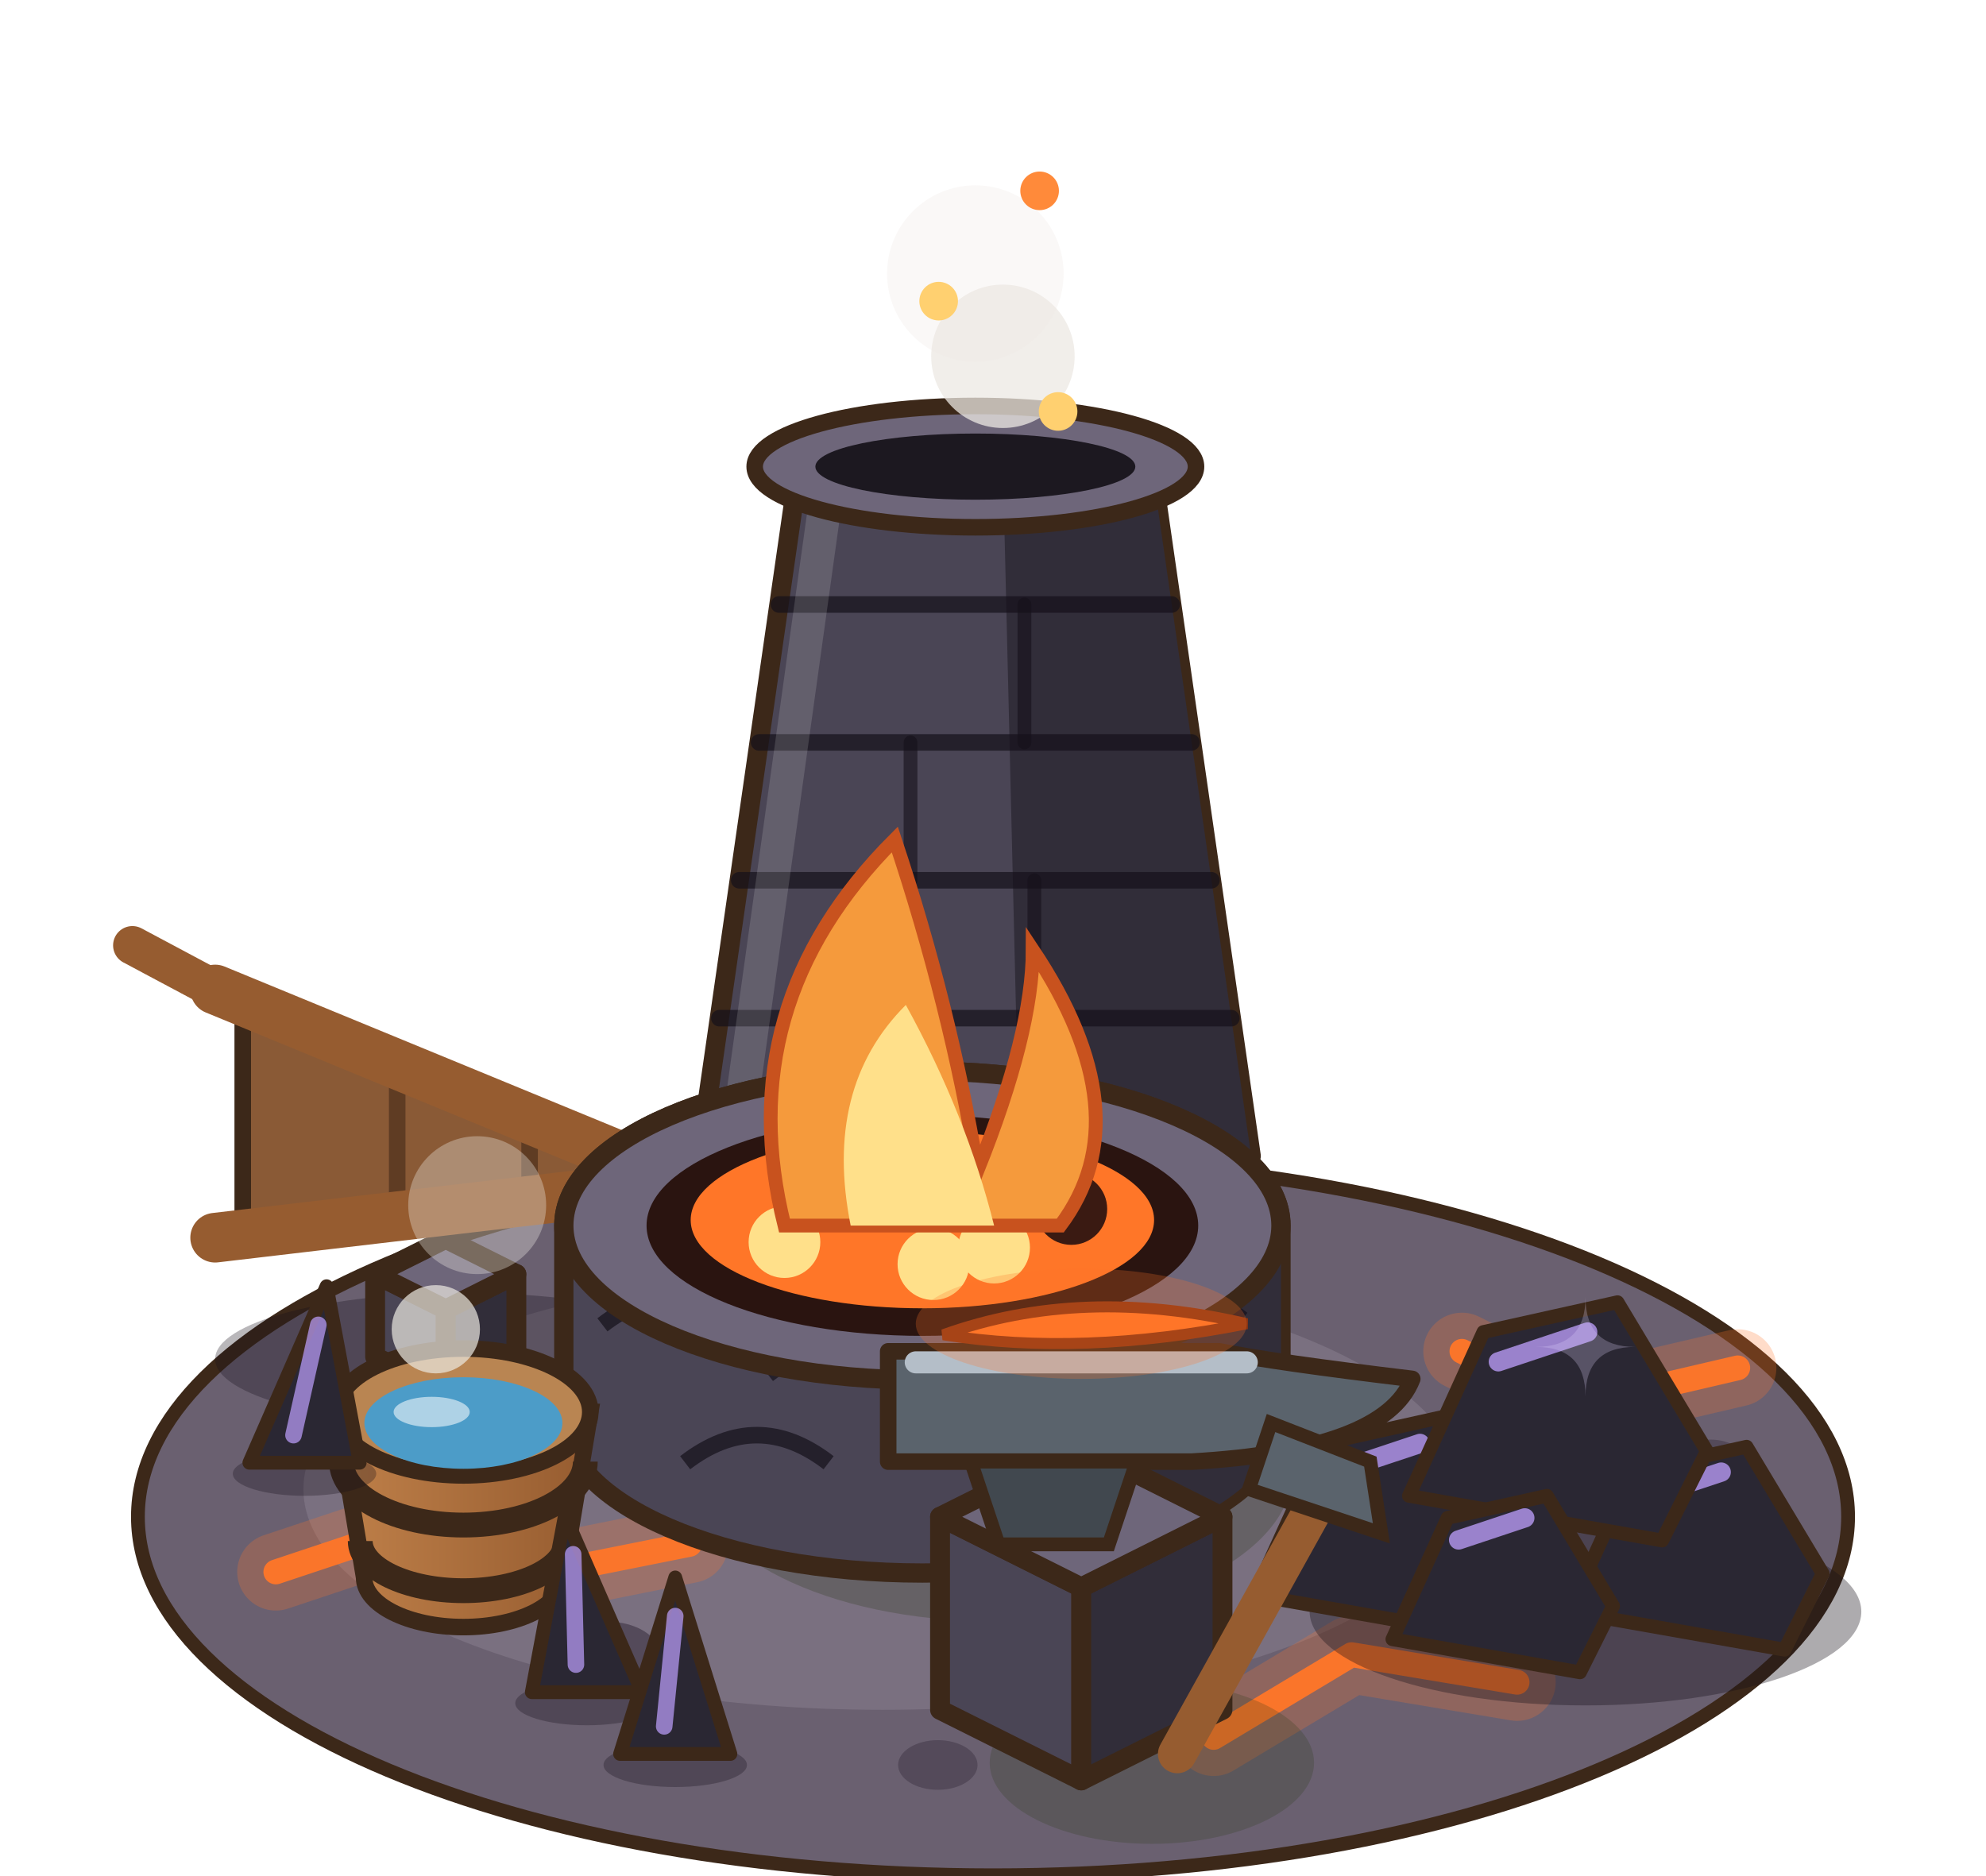
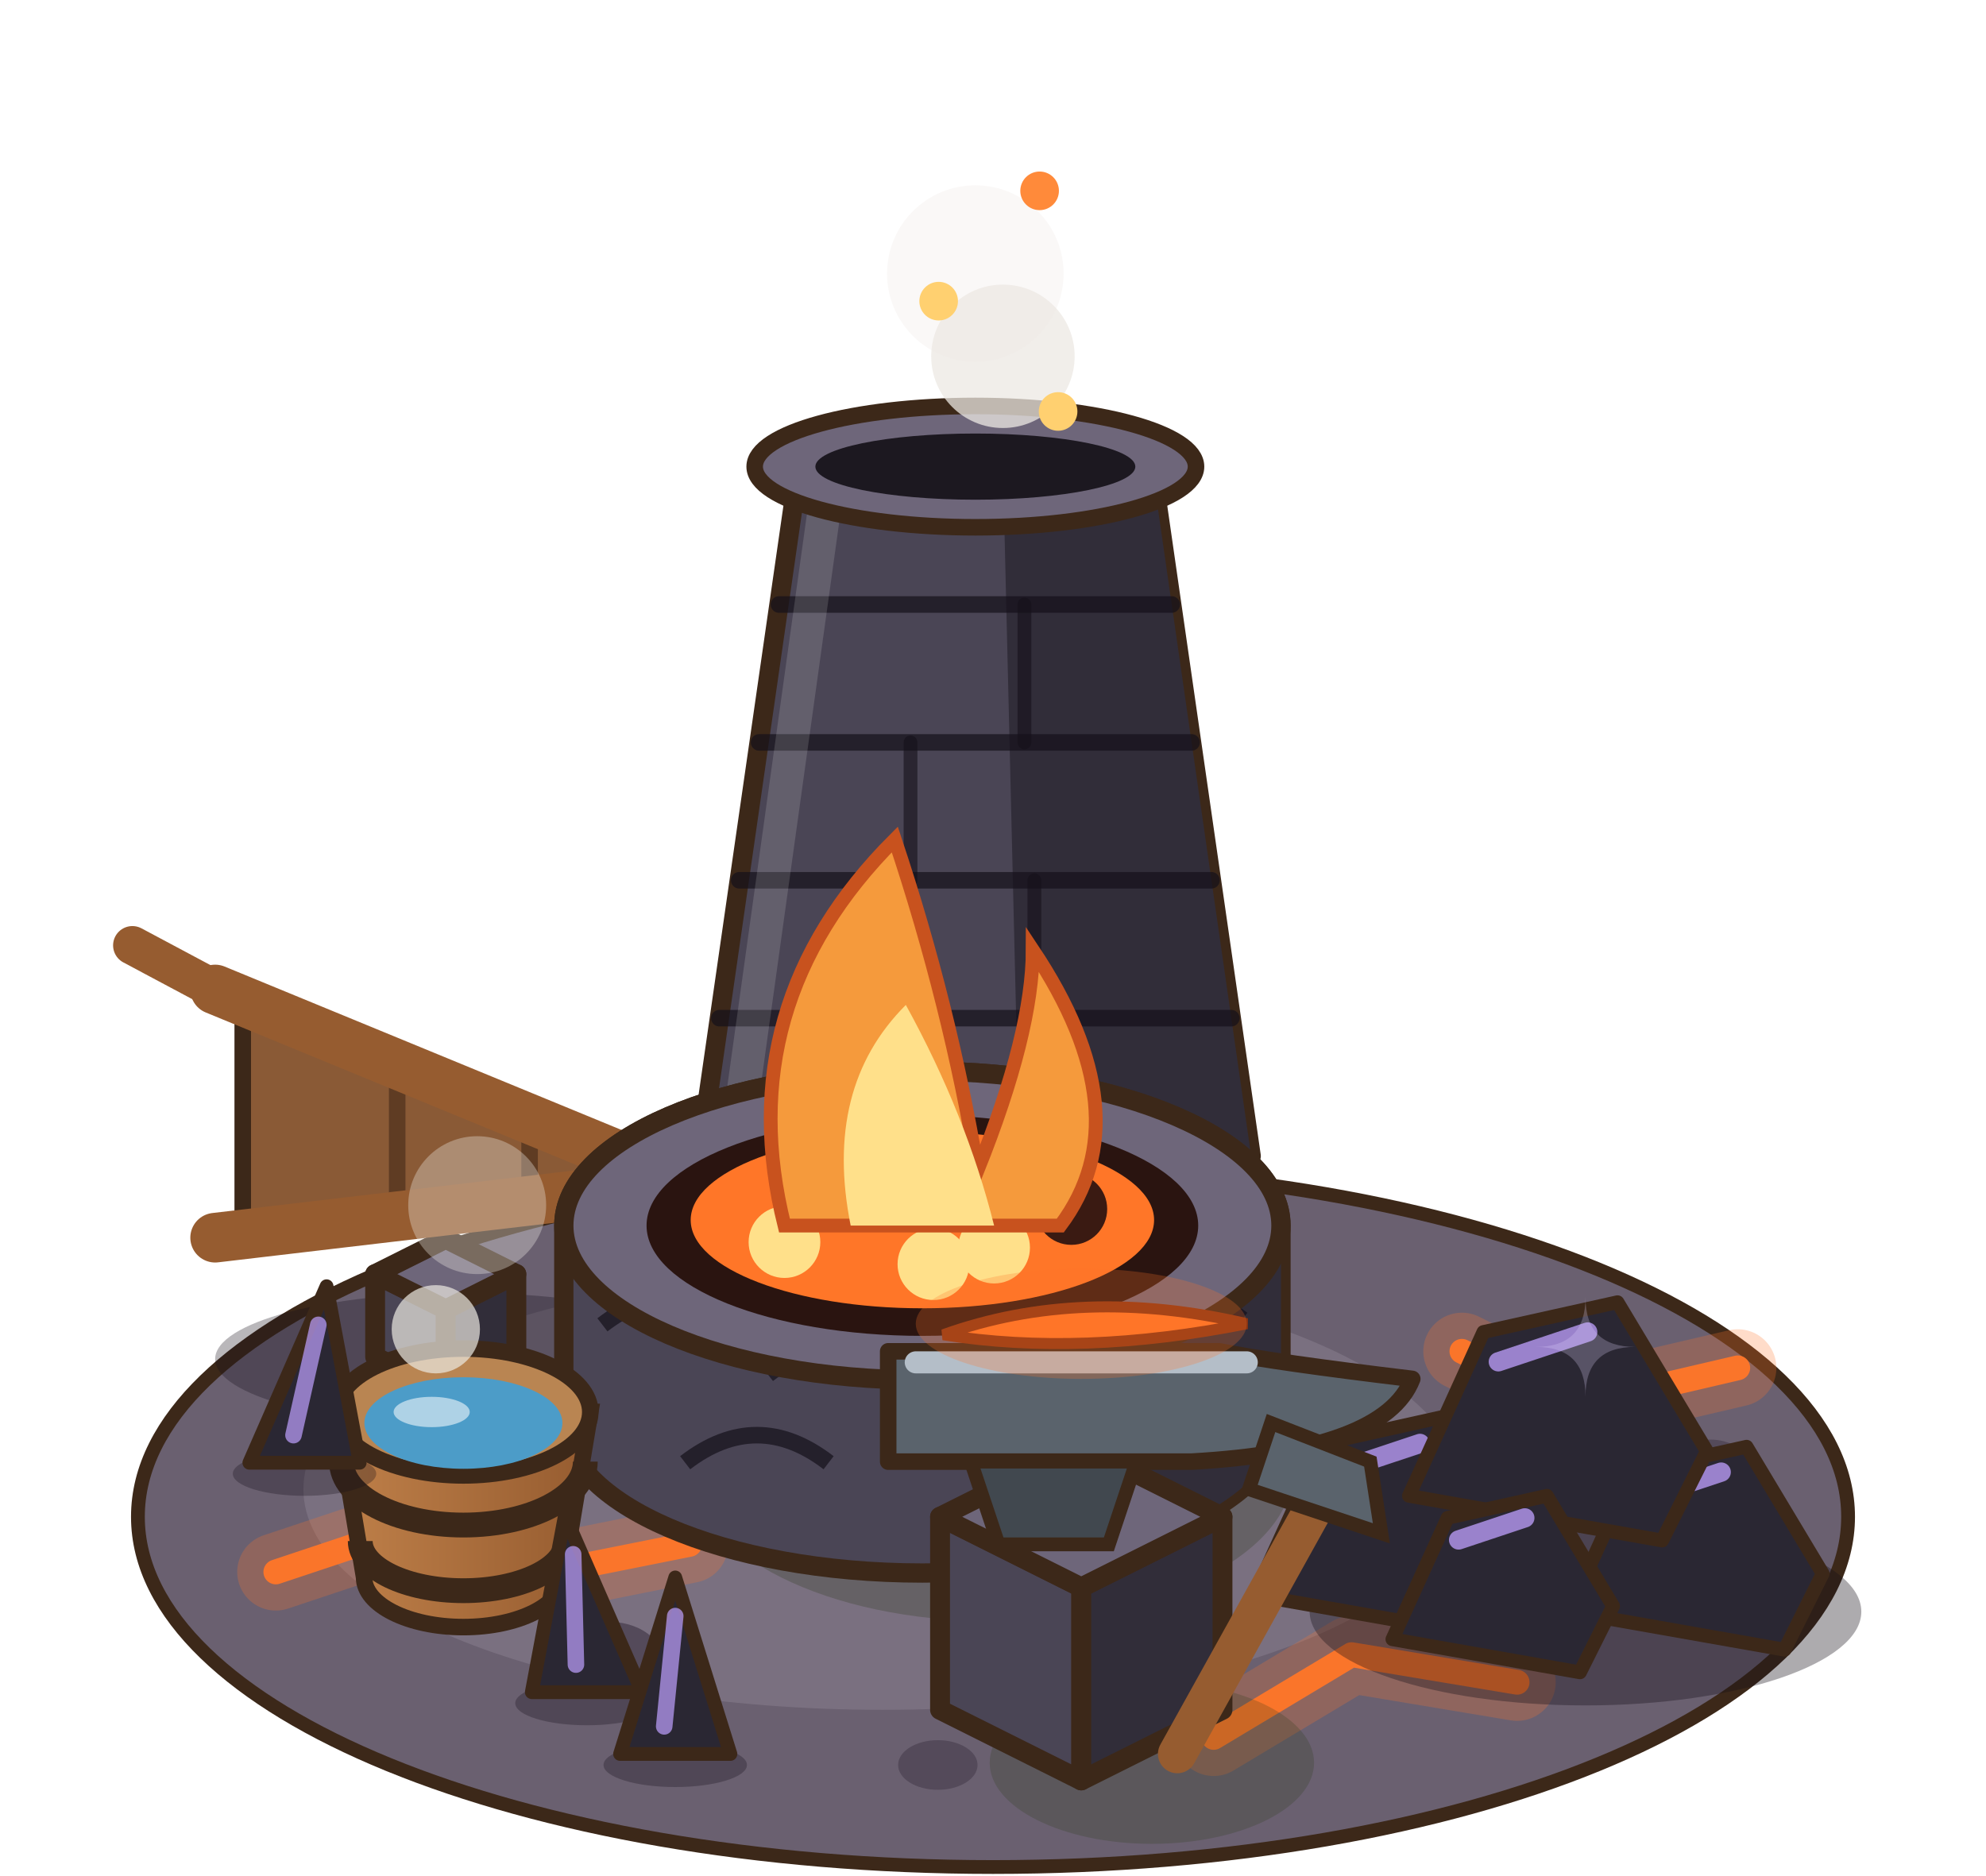
<svg xmlns="http://www.w3.org/2000/svg" width="90" height="85" viewBox="-45 -67.5 90 85">
  <g transform="scale(1.25)">
-     <ellipse cx="0" cy="1" rx="31" ry="13" fill="#6A6070" stroke="#3C2819" stroke-width="0.5" />
+     <ellipse cx="0" cy="1" rx="31" ry="12.7" fill="#6A6070" stroke="#3C2819" stroke-width="0.5" />
    <ellipse cx="-4" cy="0" rx="21" ry="8" fill="#7A7080" />
    <ellipse cx="-14" cy="6" rx="1.92" ry="1.2" fill="#544A5A" />
    <ellipse cx="20" cy="5" rx="1.6" ry="1" fill="#544A5A" />
    <ellipse cx="-2" cy="10" rx="1.44" ry="0.9" fill="#544A5A" />
    <ellipse cx="26" cy="-1" rx="1.28" ry="0.8" fill="#544A5A" />
    <path d="M-26,3 l6,-2 l4,2 l5,-1" stroke="rgba(255,118,40,0.25)" stroke-width="2.8" fill="none" stroke-linecap="round" stroke-linejoin="round" />
    <path d="M-26,3 l6,-2 l4,2 l5,-1" stroke="rgba(255,118,40,0.95)" stroke-width="0.9" fill="none" stroke-linecap="round" stroke-linejoin="round" />
    <path d="M8,9 l5,-3 l6,1" stroke="rgba(255,118,40,0.25)" stroke-width="2.8" fill="none" stroke-linecap="round" stroke-linejoin="round" />
    <path d="M8,9 l5,-3 l6,1" stroke="rgba(255,118,40,0.95)" stroke-width="0.9" fill="none" stroke-linecap="round" stroke-linejoin="round" />
    <path d="M17,-5 l4,2 l6,-1.4" stroke="rgba(255,118,40,0.25)" stroke-width="2.8" fill="none" stroke-linecap="round" stroke-linejoin="round" />
    <path d="M17,-5 l4,2 l6,-1.4" stroke="rgba(255,118,40,0.95)" stroke-width="0.9" fill="none" stroke-linecap="round" stroke-linejoin="round" />
    <ellipse cx="21.48" cy="4.44" rx="10" ry="3.4" fill="rgba(20,15,25,.35)" />
    <polygon points="9.48,3.84 11.98,-1.66 16.48,-2.66 19.48,2.34 17.98,5.34" fill="#2A2733" stroke="#3C2819" stroke-width="0.5" stroke-linejoin="round" />
    <line x1="12.48" y1="-0.66" x2="15.48" y2="-1.66" stroke="rgba(190,160,255,.75)" stroke-width="0.7" stroke-linecap="round" />
    <polygon points="20.88,4.44 23.18,-0.62 27.32,-1.54 30.08,3.06 28.7,5.82" fill="#2A2733" stroke="#3C2819" stroke-width="0.5" stroke-linejoin="round" />
    <line x1="23.64" y1="0.3" x2="26.4" y2="-0.62" stroke="rgba(190,160,255,.75)" stroke-width="0.7" stroke-linecap="round" />
    <polygon points="15.08,0.24 17.78,-5.7 22.64,-6.78 25.88,-1.38 24.26,1.86" fill="#2A2733" stroke="#3C2819" stroke-width="0.5" stroke-linejoin="round" />
    <line x1="18.32" y1="-4.62" x2="21.56" y2="-5.7" stroke="rgba(190,160,255,.75)" stroke-width="0.7" stroke-linecap="round" />
    <polygon points="14.48,5.44 16.48,1.04 20.08,0.24 22.48,4.24 21.28,6.64" fill="#2A2733" stroke="#3C2819" stroke-width="0.5" stroke-linejoin="round" />
    <line x1="16.88" y1="1.84" x2="19.28" y2="1.04" stroke="rgba(190,160,255,.75)" stroke-width="0.7" stroke-linecap="round" />
    <path d="M21.48,-6.96 Q21.48,-5.16 23.28,-5.16 Q21.48,-5.16 21.48,-3.36 Q21.48,-5.16 19.68,-5.16 Q21.48,-5.16 21.48,-6.96 Z" fill="#E4D6FF" opacity="0.25" />
    <polygon points="-10.64,-12.08 -7.04,-37.08 5.76,-37.08 9.36,-12.08" fill="#4A4555" stroke="#3C2819" stroke-width="0.7" stroke-linejoin="round" />
    <polygon points="0.96,-12.08 0.36,-37.08 5.76,-37.08 9.36,-12.08" fill="#312D39" />
    <line x1="-9.92" y1="-17.08" x2="8.64" y2="-17.08" stroke="rgba(20,16,26,.7)" stroke-width="0.6" stroke-linecap="round" />
    <line x1="-3.42" y1="-17.08" x2="-3.42" y2="-12.08" stroke="rgba(20,16,26,.6)" stroke-width="0.5" stroke-linecap="round" />
    <line x1="-9.2" y1="-22.08" x2="7.92" y2="-22.08" stroke="rgba(20,16,26,.7)" stroke-width="0.6" stroke-linecap="round" />
    <line x1="1.5" y1="-22.08" x2="1.5" y2="-17.08" stroke="rgba(20,16,26,.6)" stroke-width="0.5" stroke-linecap="round" />
    <line x1="-8.48" y1="-27.08" x2="7.2" y2="-27.08" stroke="rgba(20,16,26,.7)" stroke-width="0.6" stroke-linecap="round" />
    <line x1="-2.99" y1="-27.08" x2="-2.99" y2="-22.08" stroke="rgba(20,16,26,.6)" stroke-width="0.5" stroke-linecap="round" />
    <line x1="-7.76" y1="-32.08" x2="6.48" y2="-32.08" stroke="rgba(20,16,26,.7)" stroke-width="0.6" stroke-linecap="round" />
    <line x1="1.14" y1="-32.08" x2="1.14" y2="-27.08" stroke="rgba(20,16,26,.6)" stroke-width="0.5" stroke-linecap="round" />
    <line x1="-9.24" y1="-13.08" x2="-6.04" y2="-36.08" stroke="rgba(255,255,255,.14)" stroke-width="1.2" stroke-linecap="round" />
    <ellipse cx="-0.64" cy="-37.08" rx="8" ry="2.2" fill="#6E667A" stroke="#3C2819" stroke-width="0.6" />
    <ellipse cx="-0.64" cy="-37.08" rx="5.8" ry="1.2" fill="#1C1820" />
    <circle cx="0.36" cy="-41.08" r="2.6" fill="rgba(236,232,226,0.75)" />
    <circle cx="-0.64" cy="-44.08" r="3.2" fill="rgba(236,232,226,0.3)" />
    <circle cx="2.36" cy="-39.08" r="0.7" fill="#FFD070" />
    <circle cx="-1.97" cy="-43.08" r="0.7" fill="#FFD070" />
    <circle cx="1.69" cy="-47.08" r="0.7" fill="#FF8A3A" />
    <ellipse cx="-19.2" cy="-4.72" rx="9" ry="2.4" fill="rgba(20,15,25,.3)" />
    <polygon points="-22.4,-4.8 -19.84,-3.52 -19.84,-6.52 -22.4,-7.8" fill="#4A4555" stroke="#3C2819" stroke-width="0.72" stroke-linejoin="round" />
    <polygon points="-17.28,-4.8 -19.84,-3.52 -19.84,-6.52 -17.28,-7.8" fill="#312D39" stroke="#3C2819" stroke-width="0.72" stroke-linejoin="round" />
    <polygon points="-19.84,-9.08 -17.28,-7.8 -19.84,-6.52 -22.4,-7.8" fill="#6E667A" stroke="#3C2819" stroke-width="0.72" stroke-linejoin="round" />
    <line x1="-11.2" y1="-11.12" x2="-5.2" y2="-10.52" stroke="#41484F" stroke-width="1.6" stroke-linecap="round" />
    <polygon points="-11.2,-11.12 -27.2,-18.12 -27.2,-9.12" fill="#8A5A36" stroke="#3C2819" stroke-width="0.6" stroke-linejoin="round" />
    <line x1="-16.8" y1="-13.57" x2="-16.8" y2="-10.42" stroke="rgba(60,35,20,.55)" stroke-width="0.6" stroke-linecap="round" />
    <line x1="-21.6" y1="-15.67" x2="-21.6" y2="-9.82" stroke="rgba(60,35,20,.55)" stroke-width="0.6" stroke-linecap="round" />
    <line x1="-11.2" y1="-11.12" x2="-28.2" y2="-18.12" stroke="#965C30" stroke-width="1.8" stroke-linecap="round" />
    <line x1="-11.2" y1="-11.12" x2="-28.2" y2="-9.12" stroke="#965C30" stroke-width="1.8" stroke-linecap="round" />
    <line x1="-28.2" y1="-18.12" x2="-31.2" y2="-19.72" stroke="#965C30" stroke-width="1.4" stroke-linecap="round" />
    <ellipse cx="0" cy="-0.64" rx="10.86" ry="5.43" fill="rgba(40,55,20,0.25)" />
    <path d="M-15.56,-2.56 L-15.56,-9.56 A13,5.6 0 0 1 10.44,-9.56 L10.44,-2.56 A13,5.6 0 0 1 -15.56,-2.56 Z" fill="#4A4555" stroke="#3C2819" stroke-width="0.7" />
    <path d="M1.44,2.74 L1.44,-4.26 A13,5.6 0 0 0 10.44,-9.56 L10.44,-2.56 A13,5.6 0 0 1 1.44,2.74 Z" fill="#312D39" />
    <path d="M-14.16,-5.96 q2.6,-2 5.2,0" stroke="rgba(20,16,26,.7)" stroke-width="0.6" fill="none" />
    <path d="M-8.16,-4.16 q2.6,-2 5.2,0" stroke="rgba(20,16,26,.7)" stroke-width="0.6" fill="none" />
    <path d="M-2.16,-4.56 q2.6,-2 5.2,0" stroke="rgba(20,16,26,.7)" stroke-width="0.6" fill="none" />
    <path d="M3.84,-6.16 q2.6,-2 5.2,0" stroke="rgba(20,16,26,.7)" stroke-width="0.6" fill="none" />
    <path d="M-11.16,-0.96 q2.6,-2 5.2,0" stroke="rgba(20,16,26,.7)" stroke-width="0.6" fill="none" />
    <path d="M0.84,-1.16 q2.6,-2 5.2,0" stroke="rgba(20,16,26,.7)" stroke-width="0.6" fill="none" />
    <ellipse cx="-2.56" cy="-9.56" rx="13" ry="5.6" fill="#6E667A" stroke="#3C2819" stroke-width="0.7" />
    <ellipse cx="-2.56" cy="-9.56" rx="10" ry="4" fill="#2A1410" />
    <ellipse cx="-2.56" cy="-9.76" rx="8.4" ry="3.2" fill="rgba(255,118,40,1)" />
    <circle cx="-7.56" cy="-8.96" r="1.3" fill="#FFE08A" />
    <circle cx="-3.96" cy="-10.76" r="1.3" fill="#3A1A12" />
    <circle cx="0.04" cy="-8.76" r="1.3" fill="#FFE08A" />
    <circle cx="2.84" cy="-10.16" r="1.3" fill="#3A1A12" />
    <circle cx="-2.16" cy="-8.16" r="1.3" fill="#FFE08A" />
    <path d="M-7.56,-9.56 Q-9.56,-17.56 -3.56,-23.56 Q-1.56,-17.56 -0.56,-11.56 Q1.44,-16.56 1.44,-19.56 Q5.44,-13.56 2.44,-9.56 Z" fill="#F59A3C" stroke="#C8521E" stroke-width="0.5" />
    <path d="M-5.16,-9.56 Q-6.16,-14.56 -3.16,-17.56 Q-0.96,-13.56 0.04,-9.56 Z" fill="#FFE08A" />
    <ellipse cx="5.76" cy="9.92" rx="5.88" ry="2.94" fill="rgba(40,55,20,0.22)" />
    <polygon points="-1.92,8 3.2,10.56 3.2,3.56 -1.92,1" fill="#4A4555" stroke="#3C2819" stroke-width="0.72" stroke-linejoin="round" />
    <polygon points="8.32,8 3.2,10.56 3.2,3.56 8.32,1" fill="#312D39" stroke="#3C2819" stroke-width="0.72" stroke-linejoin="round" />
    <polygon points="3.2,-1.56 8.32,1 3.2,3.56 -1.92,1" fill="#6E667A" stroke="#3C2819" stroke-width="0.72" stroke-linejoin="round" />
    <path d="M-3.8,-1 L7.2,-1 Q14.2,-1.4 15.2,-4 Q10.2,-4.6 8.2,-5 L-3.8,-5 Z" fill="#5A636C" stroke="#3C2819" stroke-width="0.6" stroke-linejoin="round" />
    <polygon points="-0.8,-1 5.2,-1 4.2,2 0.2,2" fill="#41484F" stroke="#3C2819" stroke-width="0.5" />
    <line x1="-2.8" y1="-4.6" x2="9.2" y2="-4.6" stroke="#B4BEC8" stroke-width="0.8" stroke-linecap="round" />
    <path d="M-1.8,-5.6 Q3.2,-7.4 9.2,-6 Q3.2,-4.8 -1.8,-5.6 Z" fill="rgba(255,118,40,1)" stroke="#8A3412" stroke-width="0.4" />
    <ellipse cx="3.2" cy="-6" rx="6" ry="2" fill="rgba(255,118,40,0.25)" />
    <line x1="6.68" y1="9.6" x2="11.68" y2="0.6" stroke="#965C30" stroke-width="1.4" stroke-linecap="round" />
    <polygon points="9.28,0 14.08,1.6 13.68,-1 10.08,-2.4" fill="#5A636C" stroke="#3C2819" stroke-width="0.5" />
    <defs>
      <linearGradient id="fonderie-0-seau" x1="0" x2="1">
        <stop offset="0" stop-color="#BF8049" />
        <stop offset="1" stop-color="#965C30" />
      </linearGradient>
    </defs>
    <path d="M-23.8,-2.8 L-22.8,3.2 A3.6,1.8 0 0 0 -15.6,3.2 L-14.6,-2.8 Z" fill="url(#fonderie-0-seau)" stroke="#3C2819" stroke-width="0.6" />
    <path d="M-23.62,-1 A4.42,2.3 0 0 0 -14.78,-1" fill="none" stroke="#3C2819" stroke-width="0.9" />
    <path d="M-22.94,1.88 A3.74,1.8 0 0 0 -15.46,1.88" fill="none" stroke="#3C2819" stroke-width="0.9" />
    <ellipse cx="-19.2" cy="-2.8" rx="4.6" ry="2.3" fill="#B98552" stroke="#3C2819" stroke-width="0.6" />
    <ellipse cx="-19.2" cy="-2.4" rx="3.59" ry="1.66" fill="#4C9CC8" />
    <ellipse cx="-20.35" cy="-2.8" rx="1.38" ry="0.55" fill="rgba(255,255,255,.55)" />
    <circle cx="-20.2" cy="-5.8" r="1.6" fill="rgba(236,232,226,0.7)" />
    <circle cx="-18.7" cy="-10.3" r="2.5" fill="rgba(236,232,226,0.35)" />
    <ellipse cx="-14.72" cy="7.76" rx="2.6" ry="0.8" fill="rgba(20,15,25,.3)" />
    <polygon points="-16.72,7.36 -12.72,7.36 -15.52,0.96" fill="#2A2733" stroke="#3C2819" stroke-width="0.5" stroke-linejoin="round" />
    <line x1="-15.12" y1="6.36" x2="-15.22" y2="2.36" stroke="rgba(190,160,255,.7)" stroke-width="0.6" stroke-linecap="round" />
    <ellipse cx="-11.52" cy="10" rx="2.6" ry="0.8" fill="rgba(20,15,25,.3)" />
    <polygon points="-13.52,9.6 -9.52,9.6 -11.52,3.2" fill="#2A2733" stroke="#3C2819" stroke-width="0.5" stroke-linejoin="round" />
    <line x1="-11.92" y1="8.6" x2="-11.52" y2="4.6" stroke="rgba(190,160,255,.7)" stroke-width="0.6" stroke-linecap="round" />
    <ellipse cx="-24.96" cy="-0.56" rx="2.6" ry="0.8" fill="rgba(20,15,25,.3)" />
    <polygon points="-26.96,-0.96 -22.96,-0.96 -24.16,-7.36" fill="#2A2733" stroke="#3C2819" stroke-width="0.5" stroke-linejoin="round" />
    <line x1="-25.36" y1="-1.96" x2="-24.46" y2="-5.96" stroke="rgba(190,160,255,.7)" stroke-width="0.6" stroke-linecap="round" />
  </g>
</svg>
